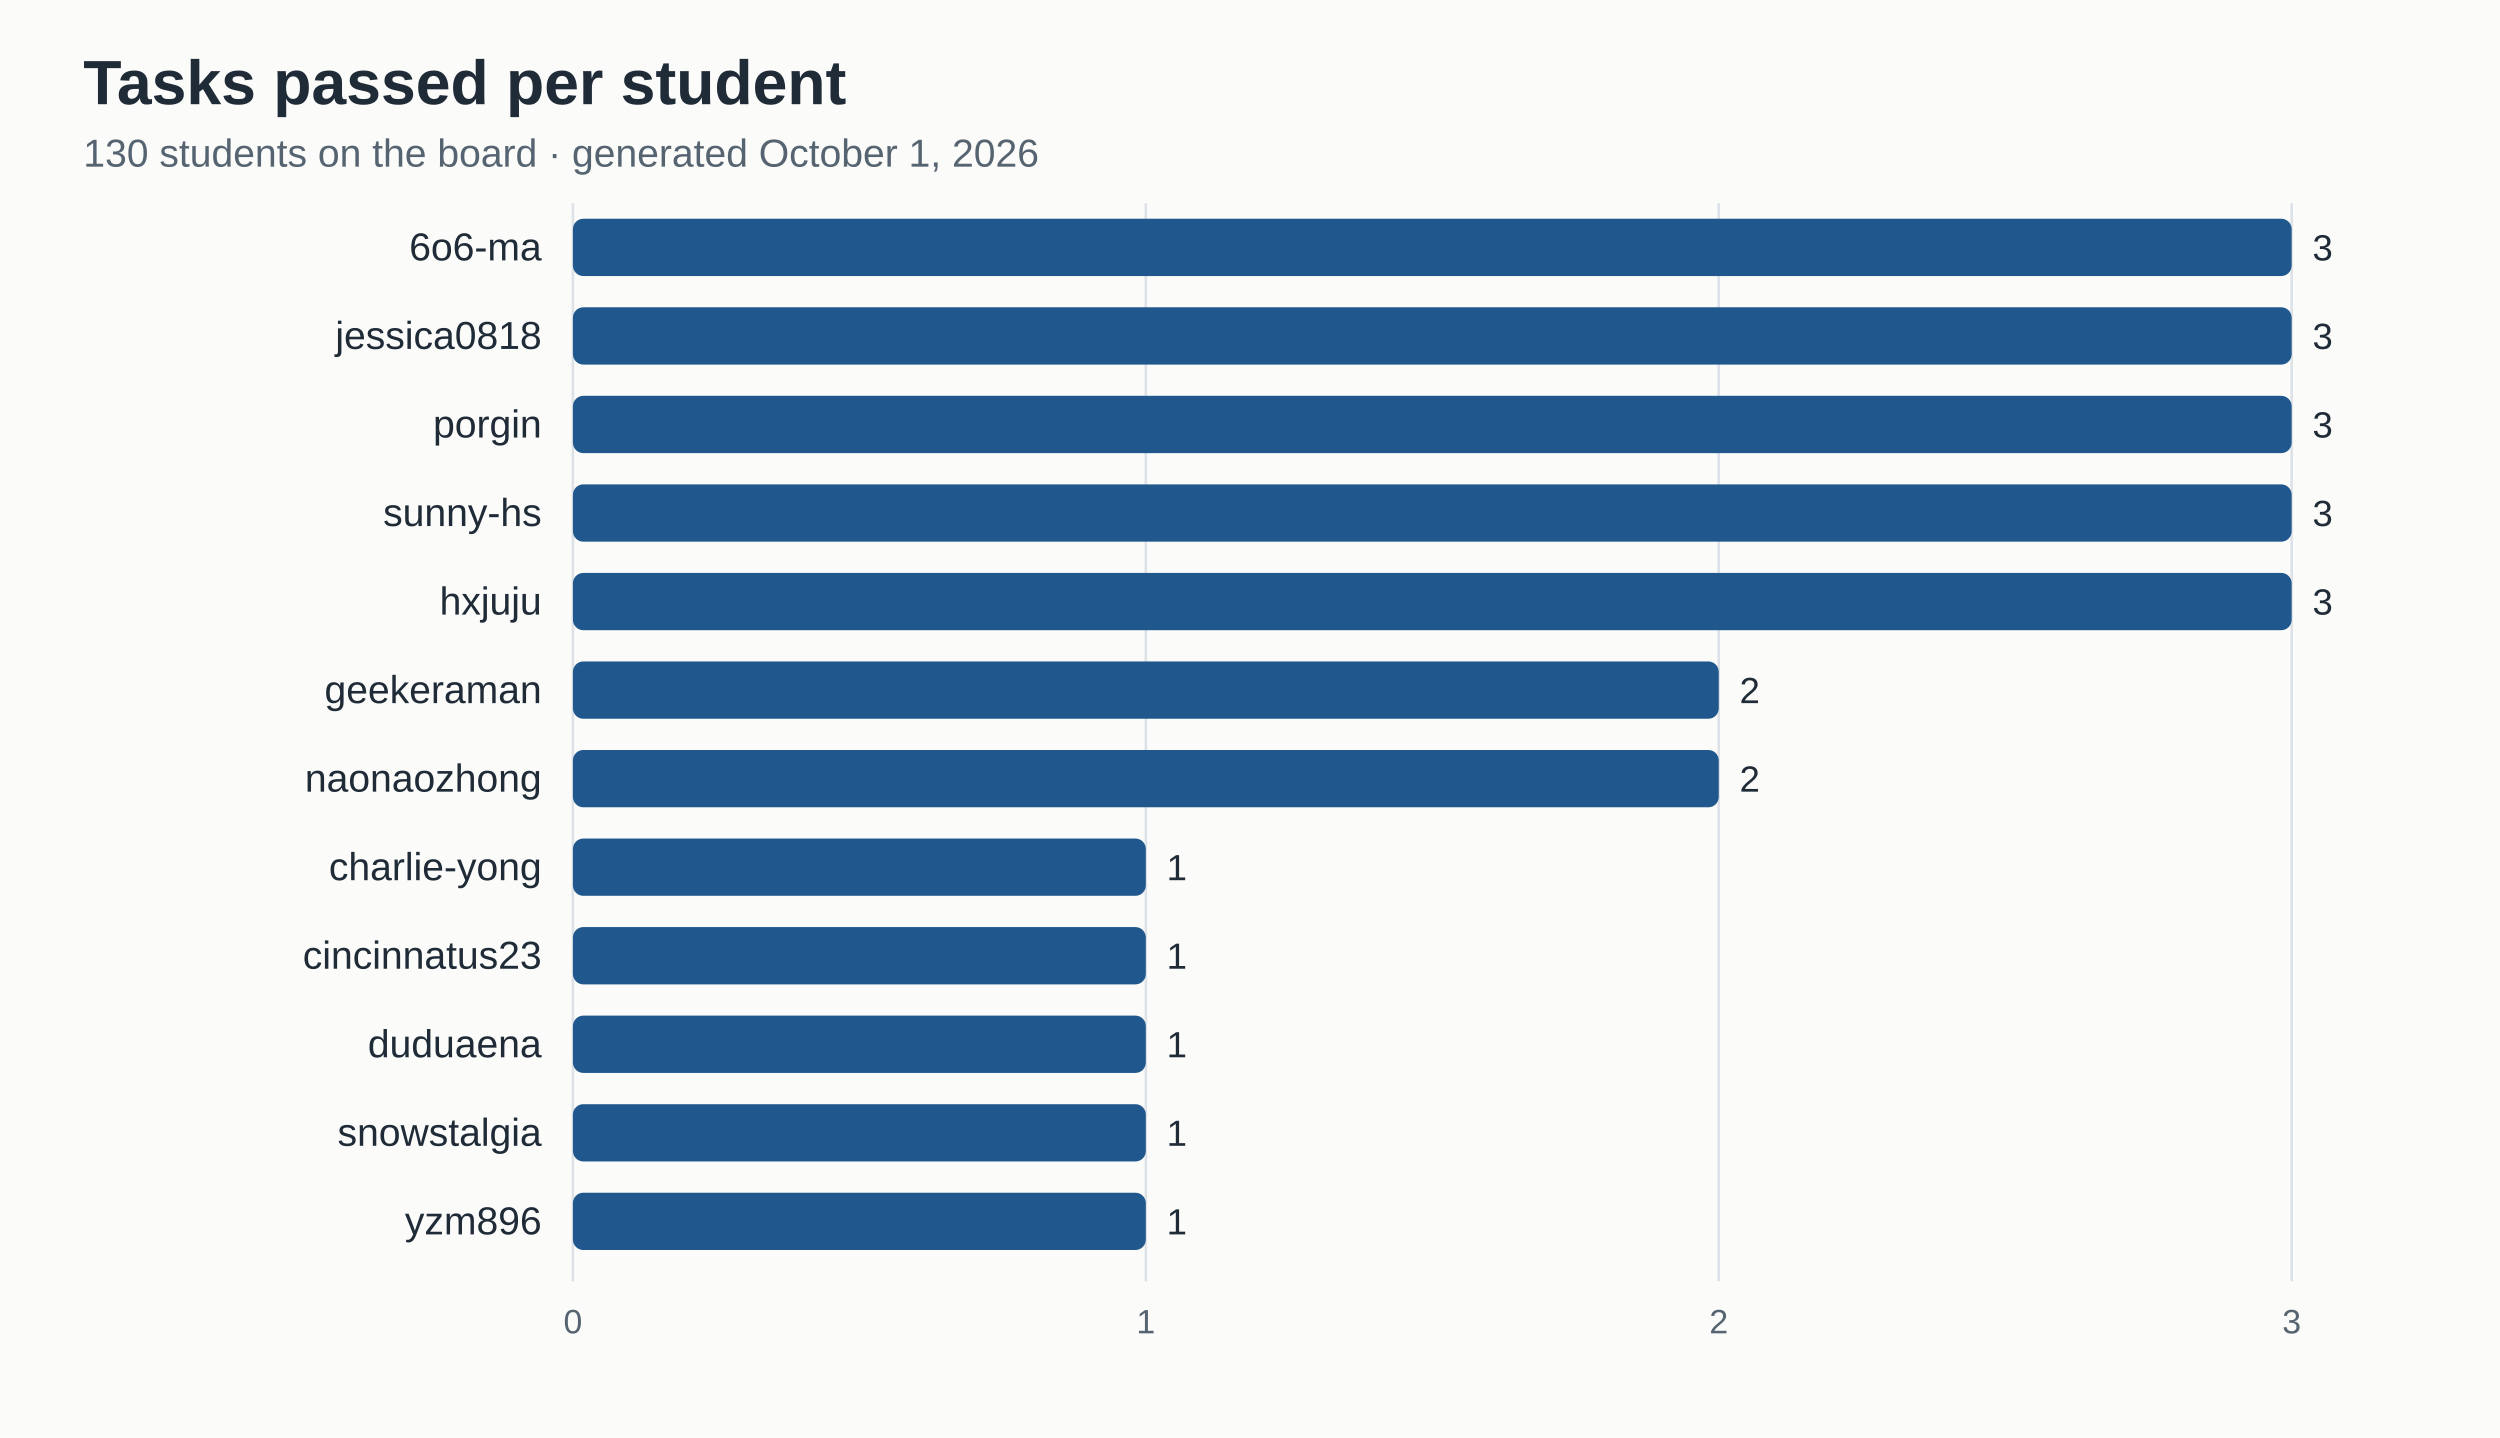
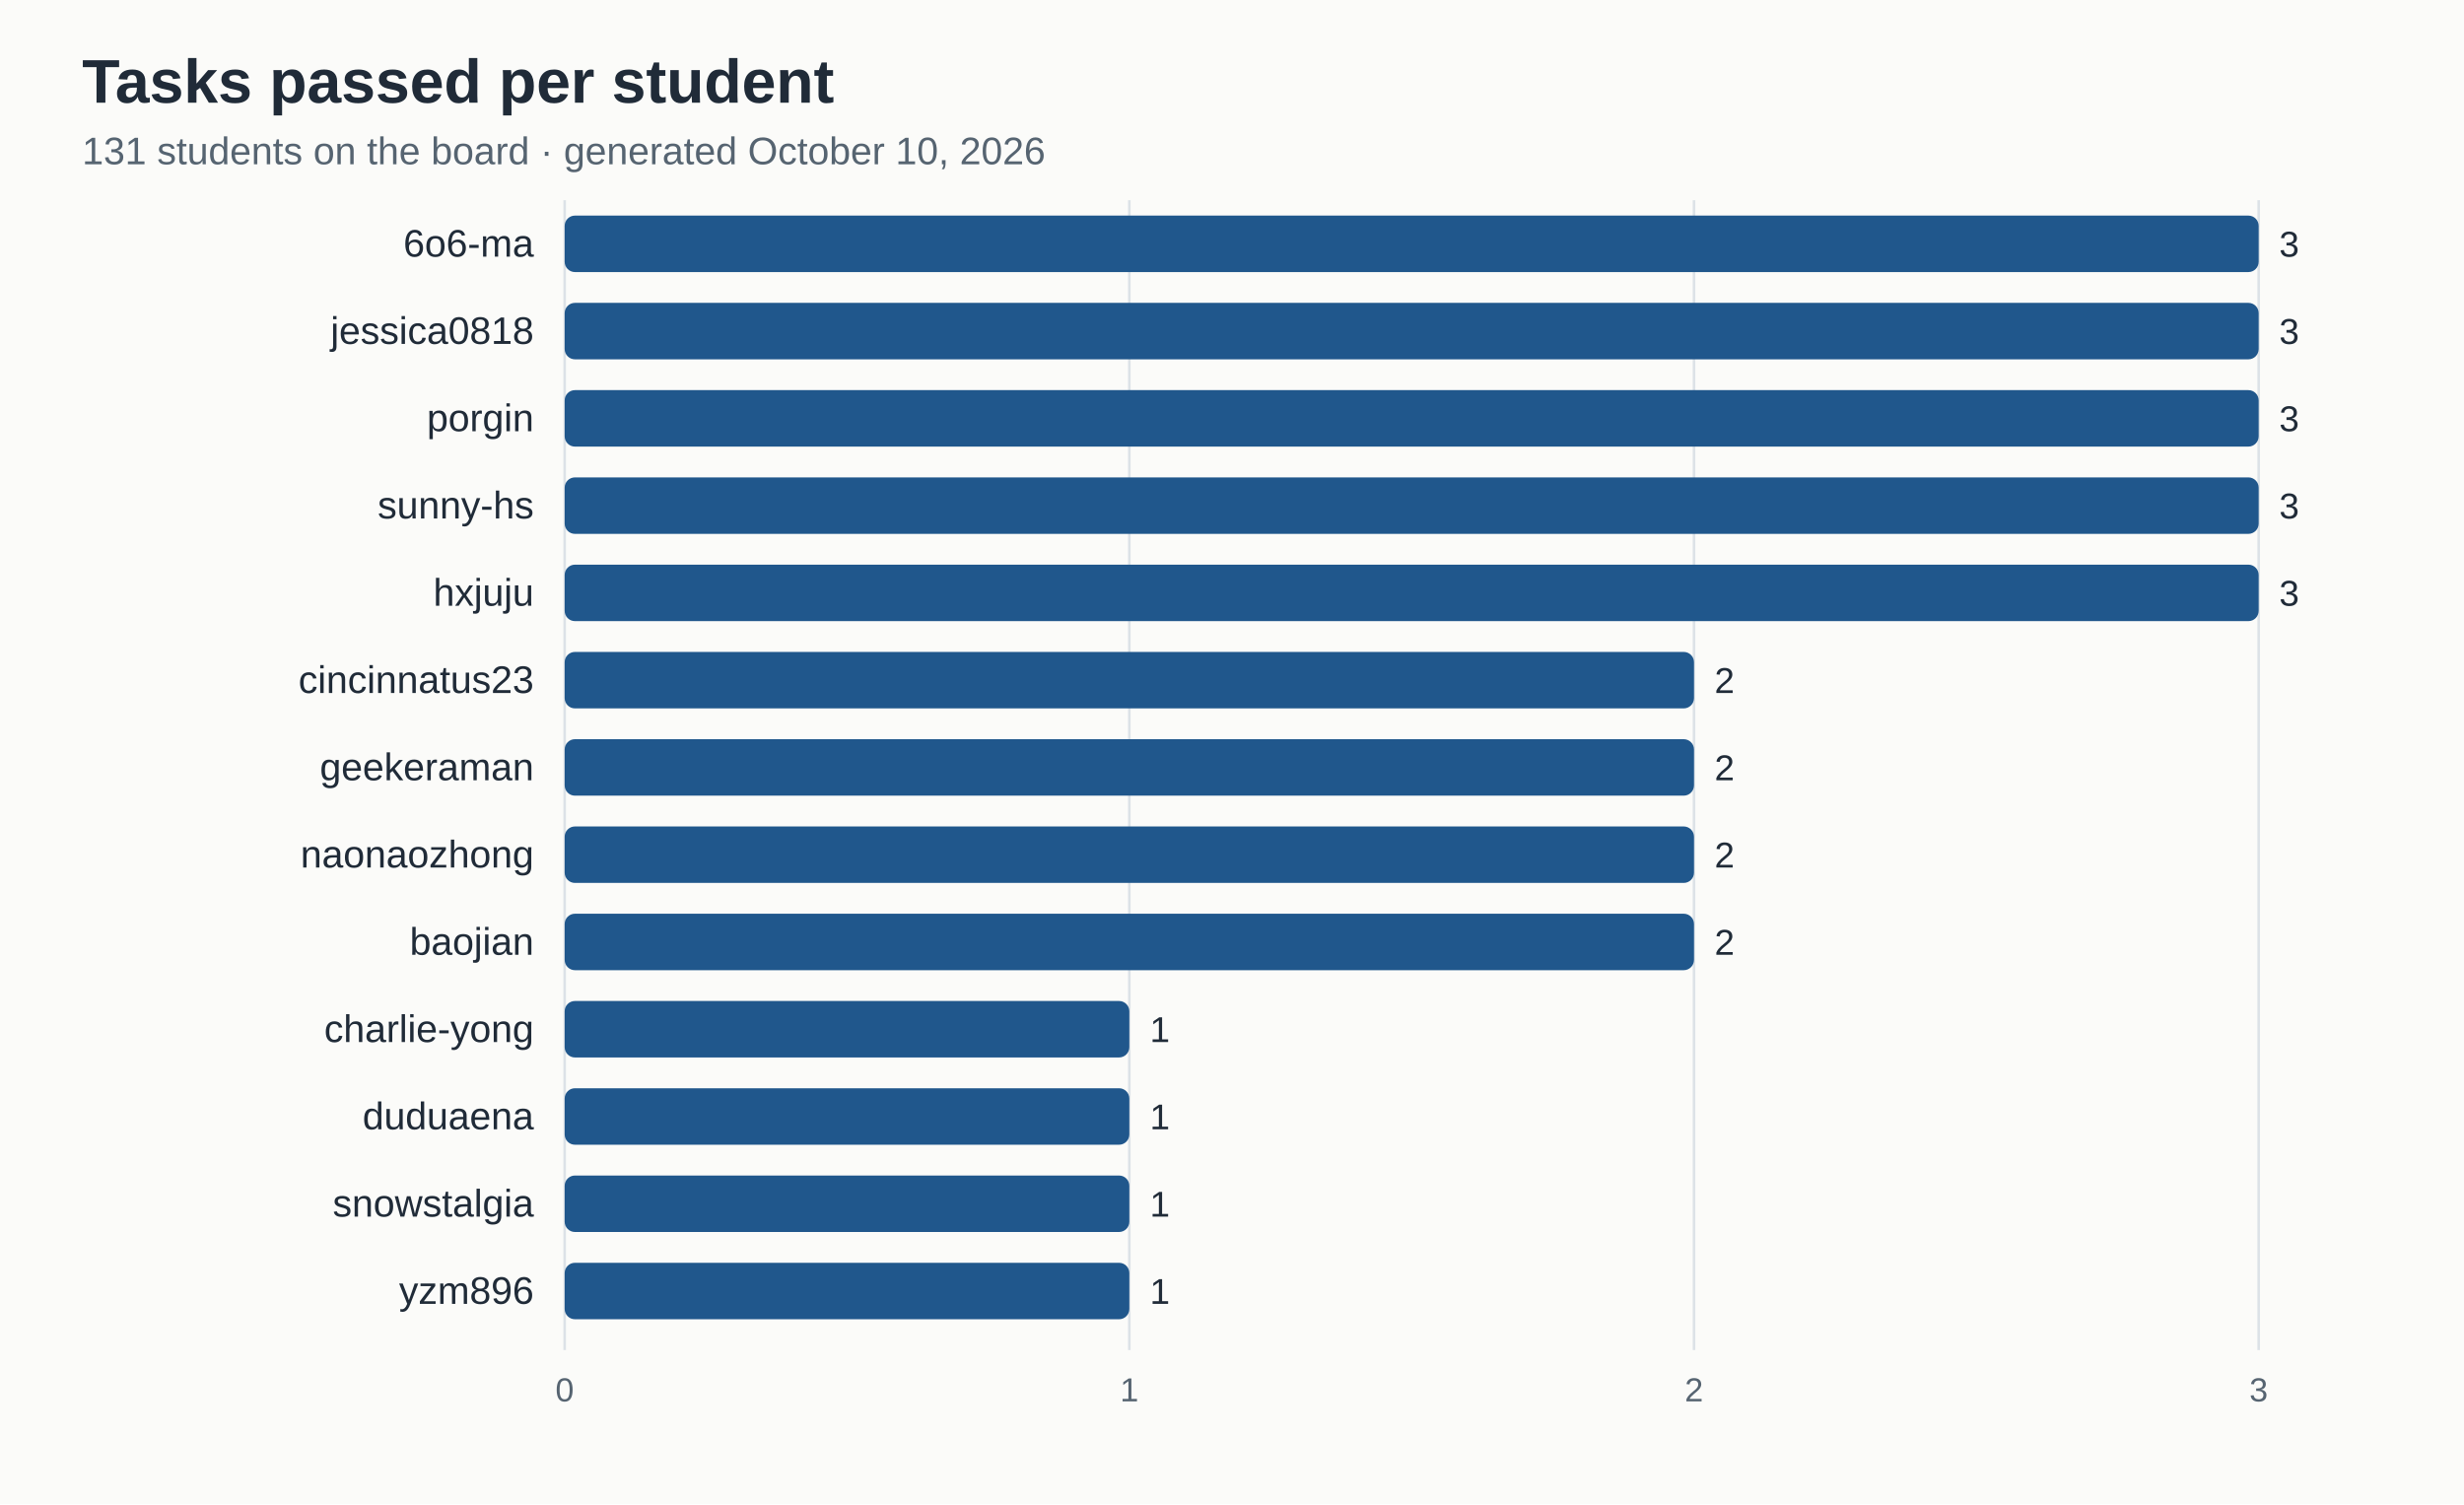
- <svg xmlns="http://www.w3.org/2000/svg" width="960" height="552" viewBox="0 0 960 552" role="img" aria-labelledby="t" font-family="Arial, Helvetica Neue, PingFang SC, sans-serif">
-   <rect width="960" height="552" fill="#fbfbf9" />
+ <svg xmlns="http://www.w3.org/2000/svg" width="960" height="586" viewBox="0 0 960 586" role="img" aria-labelledby="t" font-family="Arial, Helvetica Neue, PingFang SC, sans-serif">
+   <rect width="960" height="586" fill="#fbfbf9" />
  <text x="32" y="40" font-size="24" font-weight="700" fill="#202b38">Tasks passed per student</text>
-   <text x="32" y="64" font-size="15" fill="#566471">130 students on the board · generated October 1, 2026</text>
-   <line x1="220.0" y1="78" x2="220.0" y2="492" stroke="#dce2e7" />
-   <text x="220.0" y="512" font-size="13" fill="#566471" text-anchor="middle">0</text>
-   <line x1="440.0" y1="78" x2="440.0" y2="492" stroke="#dce2e7" />
-   <text x="440.0" y="512" font-size="13" fill="#566471" text-anchor="middle">1</text>
-   <line x1="660.0" y1="78" x2="660.0" y2="492" stroke="#dce2e7" />
-   <text x="660.0" y="512" font-size="13" fill="#566471" text-anchor="middle">2</text>
-   <line x1="880.0" y1="78" x2="880.0" y2="492" stroke="#dce2e7" />
-   <text x="880.0" y="512" font-size="13" fill="#566471" text-anchor="middle">3</text>
+   <text x="32" y="64" font-size="15" fill="#566471">131 students on the board · generated October 10, 2026</text>
+   <line x1="220.0" y1="78" x2="220.0" y2="526" stroke="#dce2e7" />
+   <text x="220.0" y="546" font-size="13" fill="#566471" text-anchor="middle">0</text>
+   <line x1="440.0" y1="78" x2="440.0" y2="526" stroke="#dce2e7" />
+   <text x="440.0" y="546" font-size="13" fill="#566471" text-anchor="middle">1</text>
+   <line x1="660.0" y1="78" x2="660.0" y2="526" stroke="#dce2e7" />
+   <text x="660.0" y="546" font-size="13" fill="#566471" text-anchor="middle">2</text>
+   <line x1="880.0" y1="78" x2="880.0" y2="526" stroke="#dce2e7" />
+   <text x="880.0" y="546" font-size="13" fill="#566471" text-anchor="middle">3</text>
  <text x="208" y="100.0" font-size="15" fill="#202b38" text-anchor="end">6o6-ma</text>
  <rect x="220" y="84" width="660.0" height="22" rx="4" fill="#20578c" />
  <text x="888.0" y="100.0" font-size="14" fill="#202b38">3</text>
  <text x="208" y="134.0" font-size="15" fill="#202b38" text-anchor="end">jessica0818</text>
  <rect x="220" y="118" width="660.0" height="22" rx="4" fill="#20578c" />
  <text x="888.0" y="134.0" font-size="14" fill="#202b38">3</text>
  <text x="208" y="168.0" font-size="15" fill="#202b38" text-anchor="end">porgin</text>
  <rect x="220" y="152" width="660.0" height="22" rx="4" fill="#20578c" />
  <text x="888.0" y="168.0" font-size="14" fill="#202b38">3</text>
  <text x="208" y="202.0" font-size="15" fill="#202b38" text-anchor="end">sunny-hs</text>
  <rect x="220" y="186" width="660.0" height="22" rx="4" fill="#20578c" />
  <text x="888.0" y="202.0" font-size="14" fill="#202b38">3</text>
  <text x="208" y="236.0" font-size="15" fill="#202b38" text-anchor="end">hxjuju</text>
  <rect x="220" y="220" width="660.0" height="22" rx="4" fill="#20578c" />
  <text x="888.0" y="236.0" font-size="14" fill="#202b38">3</text>
-   <text x="208" y="270.0" font-size="15" fill="#202b38" text-anchor="end">geekeraman</text>
+   <text x="208" y="270.0" font-size="15" fill="#202b38" text-anchor="end">cincinnatus23</text>
  <rect x="220" y="254" width="440.0" height="22" rx="4" fill="#20578c" />
  <text x="668.0" y="270.0" font-size="14" fill="#202b38">2</text>
-   <text x="208" y="304.0" font-size="15" fill="#202b38" text-anchor="end">naonaozhong</text>
+   <text x="208" y="304.0" font-size="15" fill="#202b38" text-anchor="end">geekeraman</text>
  <rect x="220" y="288" width="440.0" height="22" rx="4" fill="#20578c" />
  <text x="668.0" y="304.0" font-size="14" fill="#202b38">2</text>
-   <text x="208" y="338.0" font-size="15" fill="#202b38" text-anchor="end">charlie-yong</text>
-   <rect x="220" y="322" width="220.0" height="22" rx="4" fill="#20578c" />
-   <text x="448.0" y="338.0" font-size="14" fill="#202b38">1</text>
-   <text x="208" y="372.0" font-size="15" fill="#202b38" text-anchor="end">cincinnatus23</text>
-   <rect x="220" y="356" width="220.0" height="22" rx="4" fill="#20578c" />
-   <text x="448.0" y="372.0" font-size="14" fill="#202b38">1</text>
-   <text x="208" y="406.0" font-size="15" fill="#202b38" text-anchor="end">duduaena</text>
+   <text x="208" y="338.0" font-size="15" fill="#202b38" text-anchor="end">naonaozhong</text>
+   <rect x="220" y="322" width="440.0" height="22" rx="4" fill="#20578c" />
+   <text x="668.0" y="338.0" font-size="14" fill="#202b38">2</text>
+   <text x="208" y="372.0" font-size="15" fill="#202b38" text-anchor="end">baojian</text>
+   <rect x="220" y="356" width="440.0" height="22" rx="4" fill="#20578c" />
+   <text x="668.0" y="372.0" font-size="14" fill="#202b38">2</text>
+   <text x="208" y="406.0" font-size="15" fill="#202b38" text-anchor="end">charlie-yong</text>
  <rect x="220" y="390" width="220.0" height="22" rx="4" fill="#20578c" />
  <text x="448.0" y="406.0" font-size="14" fill="#202b38">1</text>
-   <text x="208" y="440.0" font-size="15" fill="#202b38" text-anchor="end">snowstalgia</text>
+   <text x="208" y="440.0" font-size="15" fill="#202b38" text-anchor="end">duduaena</text>
  <rect x="220" y="424" width="220.0" height="22" rx="4" fill="#20578c" />
  <text x="448.0" y="440.0" font-size="14" fill="#202b38">1</text>
-   <text x="208" y="474.0" font-size="15" fill="#202b38" text-anchor="end">yzm896</text>
+   <text x="208" y="474.0" font-size="15" fill="#202b38" text-anchor="end">snowstalgia</text>
  <rect x="220" y="458" width="220.0" height="22" rx="4" fill="#20578c" />
  <text x="448.0" y="474.0" font-size="14" fill="#202b38">1</text>
+   <text x="208" y="508.0" font-size="15" fill="#202b38" text-anchor="end">yzm896</text>
+   <rect x="220" y="492" width="220.0" height="22" rx="4" fill="#20578c" />
+   <text x="448.0" y="508.0" font-size="14" fill="#202b38">1</text>
</svg>
